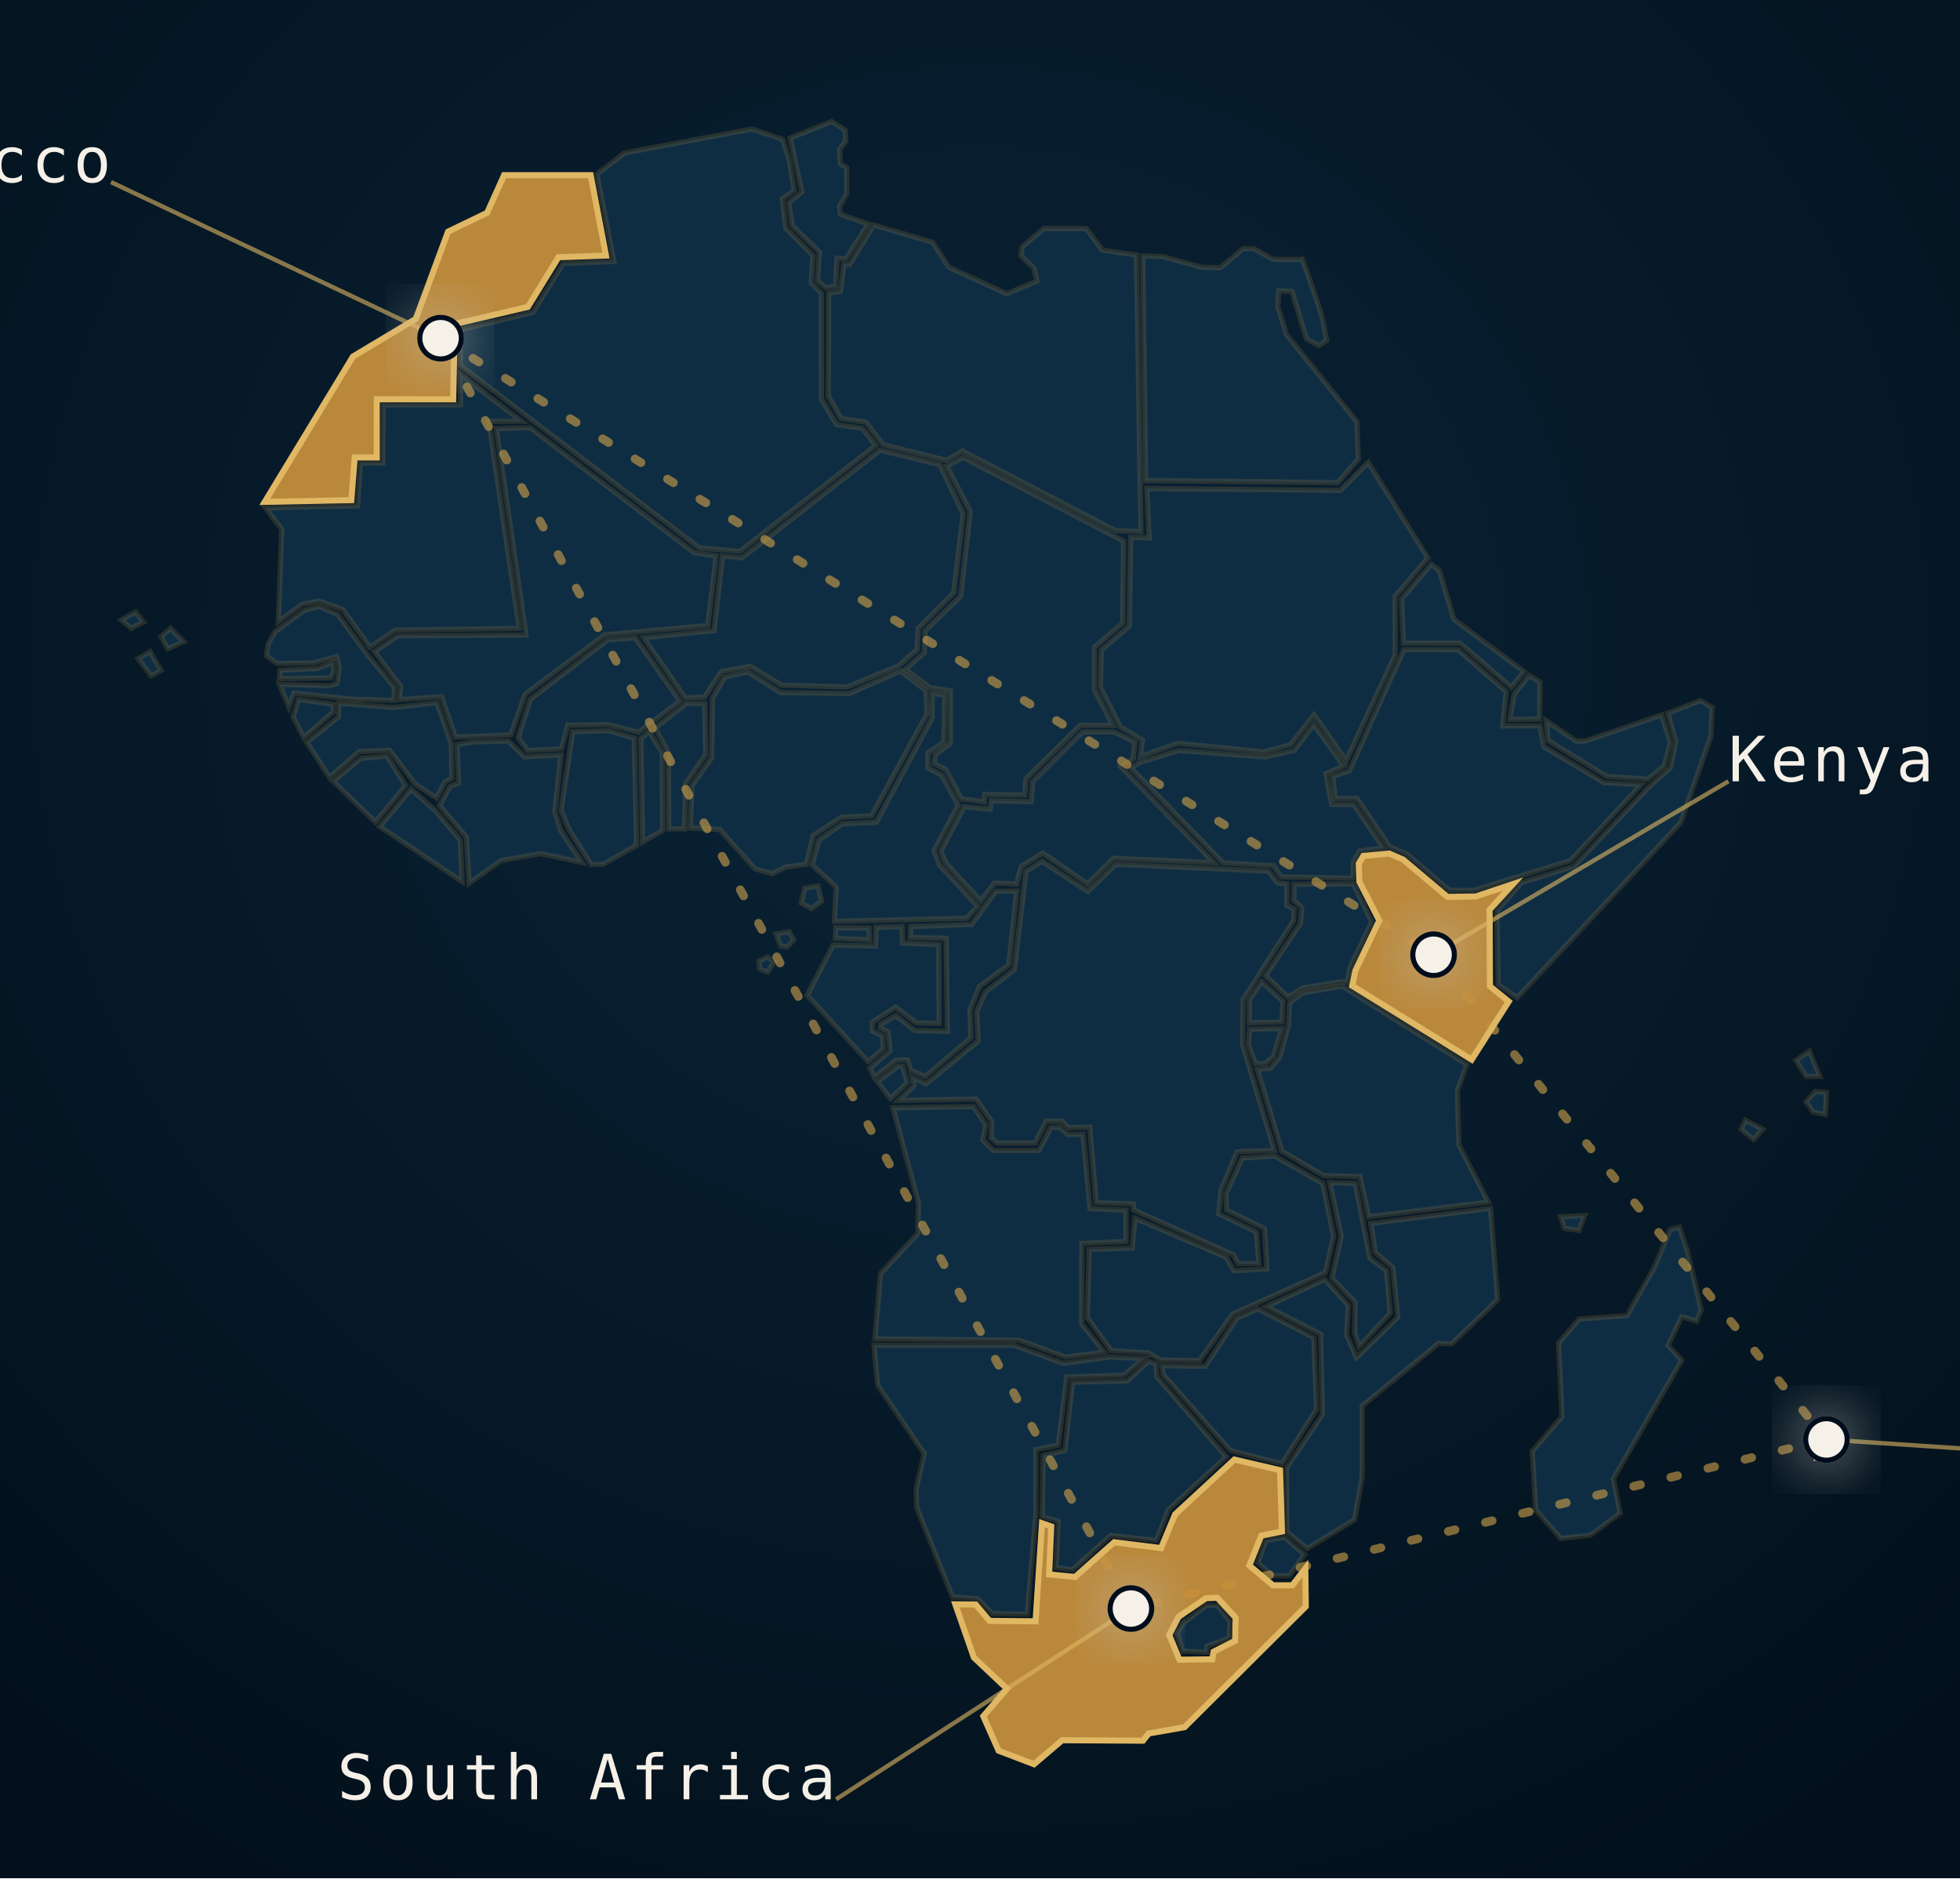
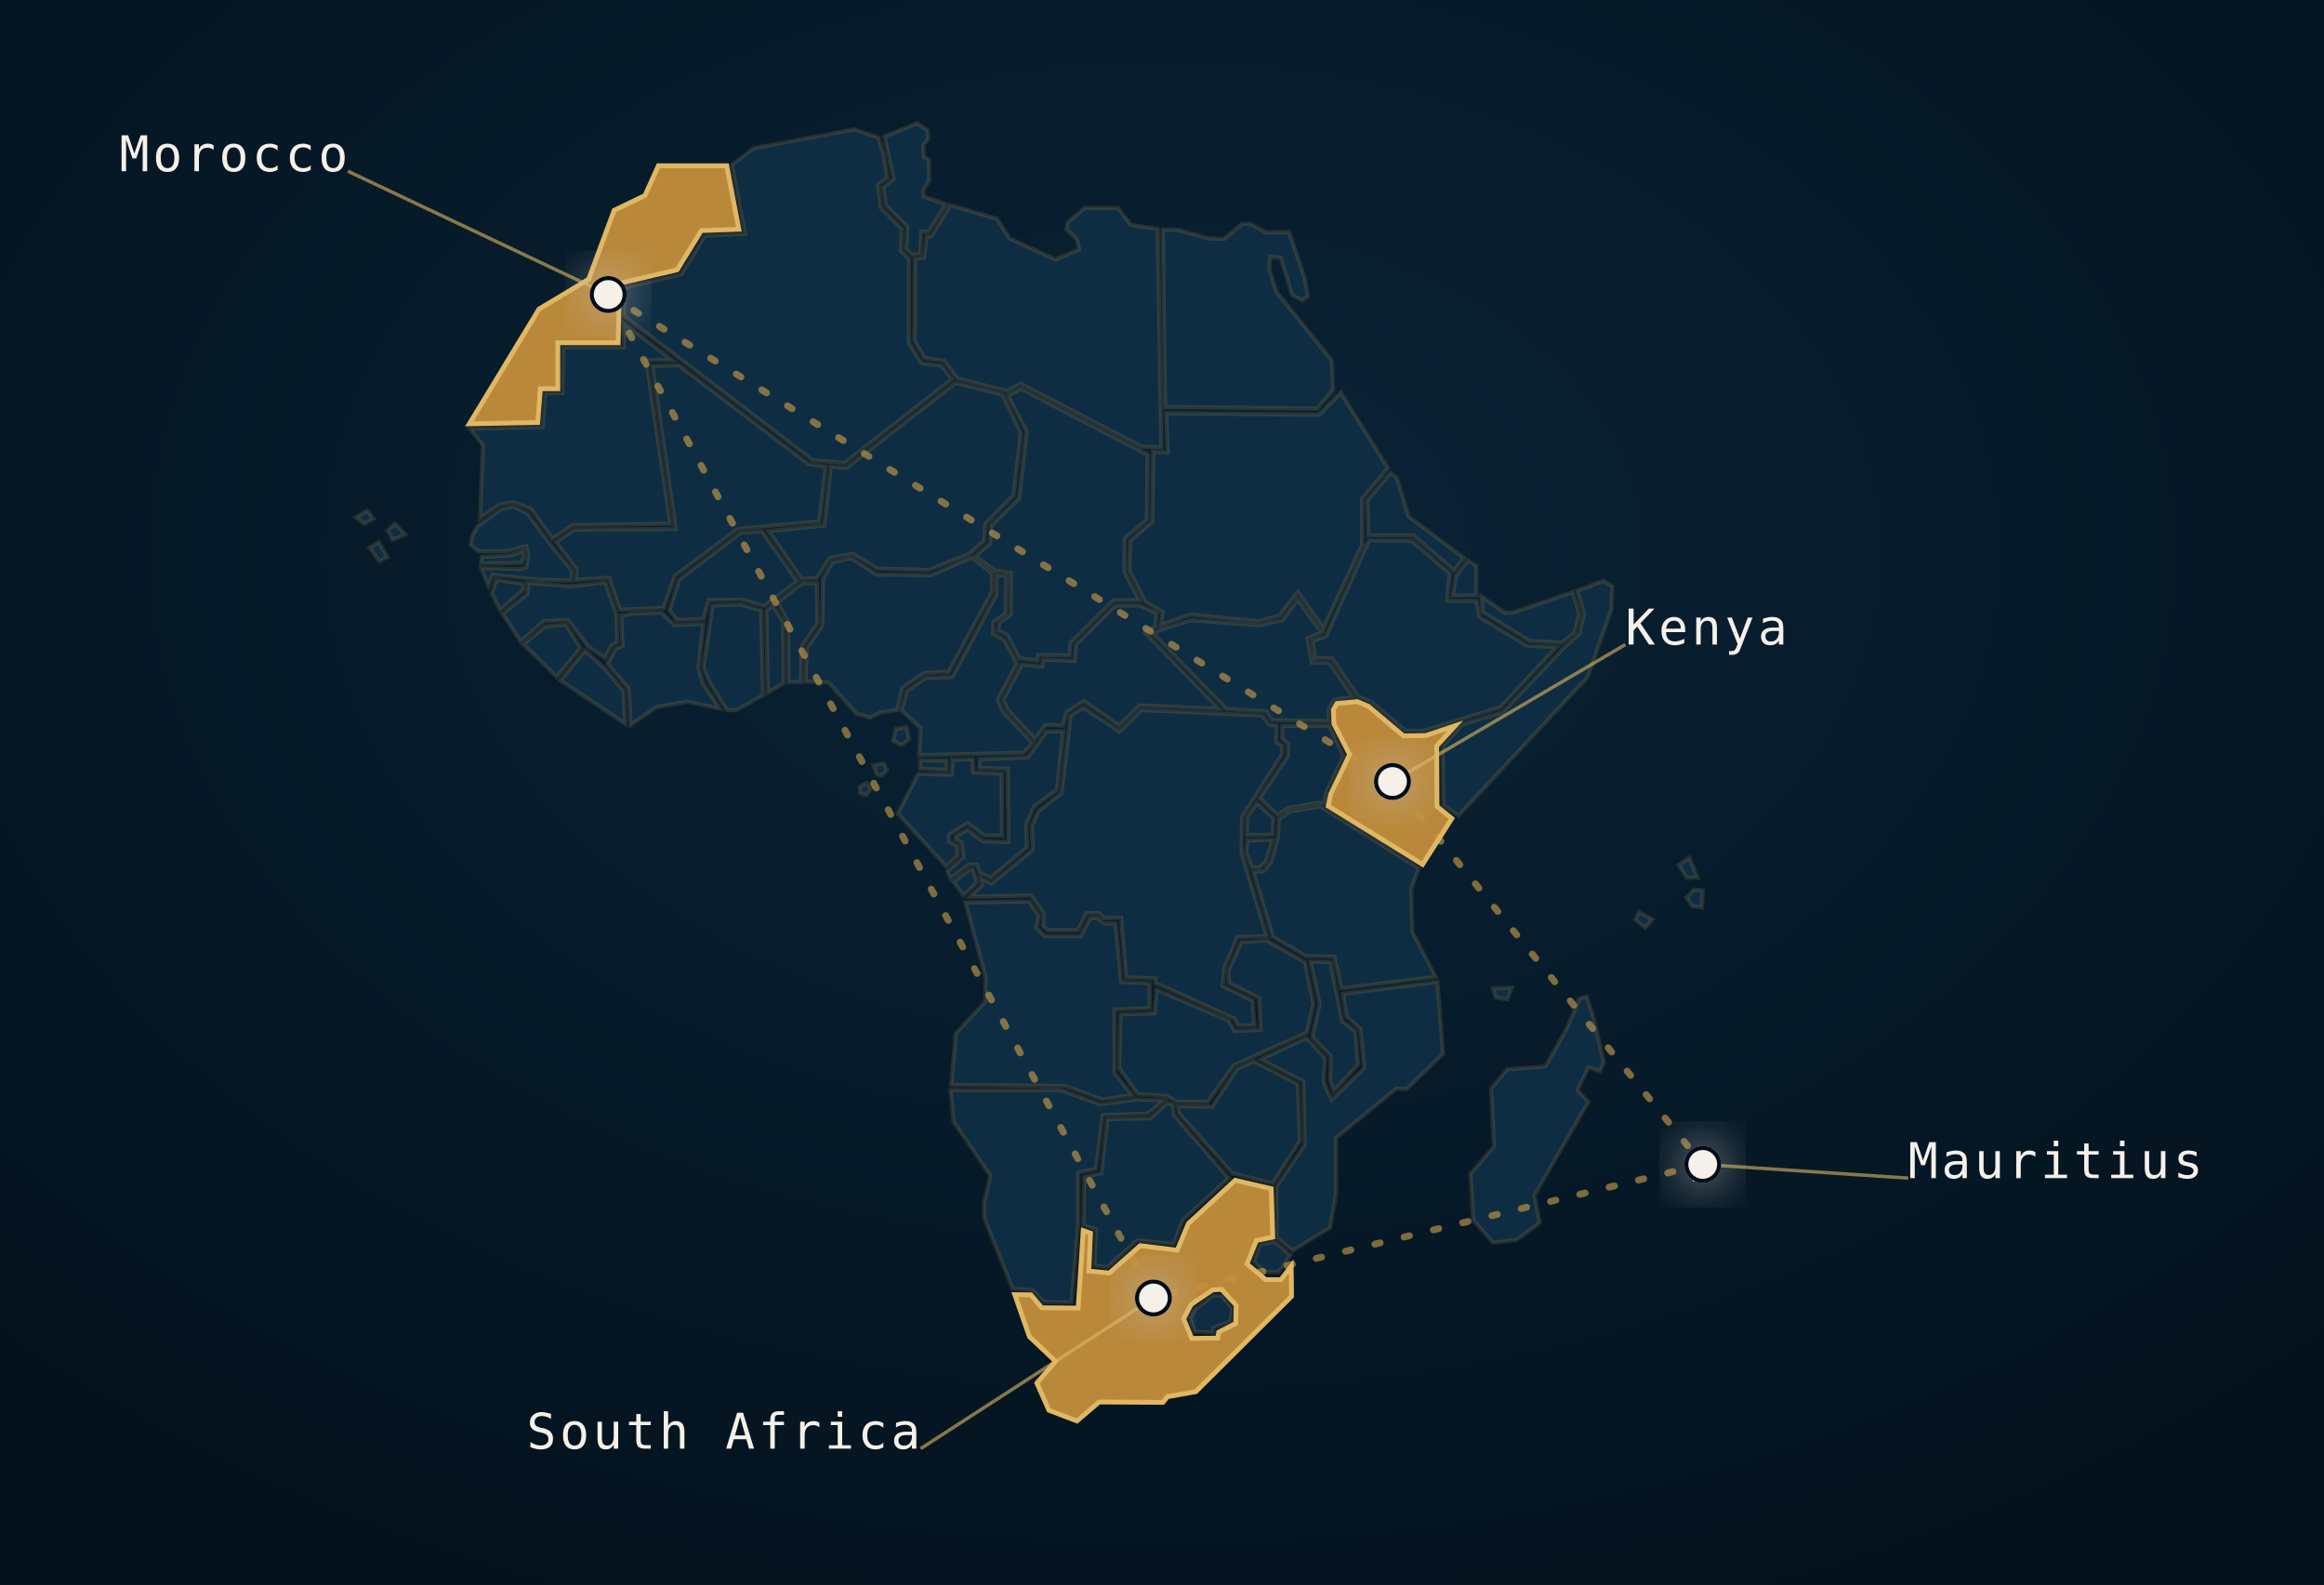
- <svg xmlns="http://www.w3.org/2000/svg" viewBox="334.4 419.7 226.0 216.6" role="img" aria-label="Map of Africa highlighting The African Circuit host countries: Morocco, Kenya, Mauritius and South Africa">
+ <svg xmlns="http://www.w3.org/2000/svg" viewBox="296.4 415.7 339.3 231.4" role="img" aria-label="Map of Africa highlighting The African Circuit host countries: Morocco, Kenya, Mauritius and South Africa">
  <defs>
    <radialGradient id="bgGlow" cx="50%" cy="35%" r="75%">
      <stop offset="0%" stop-color="#0a2437" />
      <stop offset="100%" stop-color="#03101b" />
    </radialGradient>
    <filter id="softGlow" x="-80%" y="-80%" width="260%" height="260%">
      <feGaussianBlur stdDeviation="3.5" result="b" />
      <feMerge>
        <feMergeNode in="b" />
        <feMergeNode in="SourceGraphic" />
      </feMerge>
    </filter>
  </defs>
-   <rect x="334.4" y="419.7" width="226.0" height="216.6" fill="url(#bgGlow)" />
+   <rect x="296.4" y="415.7" width="339.3" height="231.4" fill="url(#bgGlow)" />
  <g id="countries">
    <path d="M424.625,435.764l-3.526-1.186l-14.677,2.758l-3.198,2.429l1.953,10.088l-5.835,0.233l-3.509,5.646l-8.359,2.005l0.025,4.105l27.532,21.048l4.692,0.398l15.654-12.231l-1.565-1.971l-2.938-0.398l-1.764-2.955V453.5l-1.177-1.184l0.199-3.155l-3.13-3.155l-0.389-3.354l1.366-0.986l-0.59-3.553L424.625,435.764L424.625,435.764z" fill="#0f2d42" stroke="rgba(208,161,73,0.16)" stroke-width="0.6" />
    <path d="M437.366,547.461l2.948,11.003l-0.069,3.478l-4.313,4.633l-0.647,7.527l16.597,0.147l5.395,1.954l4.45-0.58l-2.594-3.251l0.01-9.282l5.101-0.217v-3.621l-4.142-0.172l-0.829-8.575l-1.746,0.024l-0.943-0.848l-1.027,0.054l-1.365,2.646h-5.255l-1.22-1.227l0.363-1.738l-1.436-2.101L437.366,547.461L437.366,547.461z" fill="#0f2d42" stroke="rgba(208,161,73,0.16)" stroke-width="0.6" />
    <path d="M435.577,544.453l1.504,1.953l1.945-1.842l-0.571-1.909l-0.483-0.035L435.577,544.453L435.577,544.453z" fill="#0f2d42" stroke="rgba(208,161,73,0.16)" stroke-width="0.6" />
    <path d="M411.512,515.288h1.833l0.104-5.204l2.315-3.363l-0.104-5.852l-2.102-0.052l-3.604,2.816l1.504,2.87L411.512,515.288L411.512,515.288z" fill="#0f2d42" stroke="rgba(208,161,73,0.16)" stroke-width="0.6" />
    <path d="M454.56,594.589l1.858,0.57l-0.26,5.314l1.911,0.26l4.391-3.959l5.273,0.57l1.399-3.545l6.673-6.095l-8.013-9.223l-0.104-1.514l-0.883-0.26l-2.43,2.24l-6.31,0.154l-0.884,7.866l-2.479,0.57L454.56,594.589L454.56,594.589z" fill="#0f2d42" stroke="rgba(208,161,73,0.16)" stroke-width="0.6" />
    <path d="M404.493,493.496l3.146-0.25l5.16,7.295l-4.789,3.613l-3.466-0.892l-4.66,0.062l-0.752,2.73l-3.907,0.19l-1.071-1.461l1.385-4.442L404.493,493.496L404.493,493.496z" fill="#0f2d42" stroke="rgba(208,161,73,0.16)" stroke-width="0.6" />
    <path d="M478.504,538.385l3.691-0.078l-0.959,3.232l-0.935,0.812h-1.142l-0.812-2.187L478.504,538.385L478.504,538.385z" fill="#0f2d42" stroke="rgba(208,161,73,0.16)" stroke-width="0.6" />
    <path d="M428.031,519.428l2.783,2.561l-0.199,3.959l15.266-0.354l1.245-1.399l-4.375-4.711l-0.648-1.703l2.784-5.212l-1.893-3.458l-1.591-0.855v-1.755l1.841-1.202l0.104-5.463l-1.46-0.164l-0.024,2.87l-6.414,11.972l-3.925,0.199l-2.688,1.85L428.031,519.428L428.031,519.428z" fill="#0f2d42" stroke="rgba(208,161,73,0.16)" stroke-width="0.6" />
    <path d="M443.452,519.229l4.028,4.356l1.59-2.057l2.532,0.104l0.544-2.006l2.49-1.556l5.169,3.562l2.982-2.956l11.574,0.51l-10.736-11.082l1.443-0.897l0.198-1.954l-2.438-1.149h-3.58l-5.766,5.715l-0.197,2.351l-4.573-0.146l-0.146,1.003l-2.982-0.305l-2.688,5.108L443.452,519.229L443.452,519.229z" fill="#0f2d42" stroke="rgba(208,161,73,0.16)" stroke-width="0.6" />
    <path d="M440.971,494.983l0.112-2.552l4.098-3.983l1.099-9.785l-2.731-5.221l1.911-0.979l18.498,9.639l-0.113,9.456l-3.259,2.775v4.875l2.136,4.132h-3.77l-6.24,6.173l-0.165,1.867l-4.605-0.061l-0.061,0.846l-2.628-0.345l-1.798-3.397l-1.351-0.666l0.174-1.037l1.693-1.297v-6.066l-2.343-0.363l-2.826-2.102L440.971,494.983L440.971,494.983L440.971,494.983z" fill="#0f2d42" stroke="rgba(208,161,73,0.16)" stroke-width="0.6" />
    <path d="M439.424,526.551l-0.052,1.255l4.131,0.104l0.146,10.728l-3.777-0.104l-2.187-1.703l-1.693,0.951l-0.078,0.476l0.873,0.423l0.251,2.204l-2.334,2.006l0.501,1.057l2.585-2.006h1.244l0.396,1.2l1.644,0.7l5.271-4.46l-0.104-3.259l1.099-2.653l3.38-2.507l0.907-8.479l-2.402,0.009l-2.783,3.812L439.424,526.551L439.424,526.551z" fill="#0f2d42" stroke="rgba(208,161,73,0.16)" stroke-width="0.6" />
    <path d="M388.484,521.562l3.697-2.617l4.6-0.806l4.693,1.013l-2.395-3.622l-0.701-2.213l0.701-6.544l-4.192,0.198l-1.9-1.814l-3.994,0.104l-1.901,0.304l0.198,4.425l-1.002,0.406l-1.203,2.215l3.095,3.62L388.484,521.562L388.484,521.562z" fill="#0f2d42" stroke="rgba(208,161,73,0.16)" stroke-width="0.6" />
    <path d="M438.023,546.597l8.912-0.155l1.808,2.567l-0.069,1.893l0.665,0.605h4.426l1.271-2.499h1.808l0.734,0.742l2.479-0.069l0.735,8.714l4.287,0.139v0.675l11.521,5.195l0.536,1.012h2.411l-0.268-3.648l-4.356-2.092l0.269-2.766l1.876-4.392l4.287-0.139l-3.683-12.224l0.068-5.195l5.826-9.11l0.068-1.278l-0.874-0.477l0.035-2.472l-1.062-0.095l-1.072-1.366l-17.59-0.795l-3.226,3.138l-5.28-3.475l-1.858,1.141l-1.348,11.35l-3.337,2.575l-1.003,2.283l0.179,3.381l-6.017,4.918l-1.6-0.726l0.216,0.94L438.023,546.597L438.023,546.597z" fill="#0f2d42" stroke="rgba(208,161,73,0.16)" stroke-width="0.6" />
    <path d="M508.991,499.771l-0.493,2.903l3.424-0.052l0.052-4.271l-1.253-0.77L508.991,499.771L508.991,499.771z" fill="#0f2d42" stroke="rgba(208,161,73,0.16)" stroke-width="0.6" />
    <path d="M466.16,449.222l2.308,0.062l4.495,1.244l2.135,0.061l2.646-2.213h1.234l2.249,1.245h2.845l0.51-0.035l1.798,5.17l0.51,1.668l0.477,2.498l-0.85,0.622l-1.461-0.734l-1.686-5.498l-1.521-0.111l-0.111,1.867l1.012,3.232l8.1,10.027l0.173,4.305l-2.359,2.723l-22.163-0.251L466.16,449.222L466.16,449.222z" fill="#0f2d42" stroke="rgba(208,161,73,0.16)" stroke-width="0.6" />
    <path d="M427.184,522.134l-0.396,1.703l1.191,0.648l1.143-0.855l-0.397-1.755L427.184,522.134L427.184,522.134z" fill="#0f2d42" stroke="rgba(208,161,73,0.16)" stroke-width="0.6" />
    <path d="M430.771,526.697l-0.054,1.202l3.924,0.198l-0.052-1.356L430.771,526.697L430.771,526.697z" fill="#0f2d42" stroke="rgba(208,161,73,0.16)" stroke-width="0.6" />
    <path d="M496.224,493.859l-0.216-5.093l3.423-3.992l0.926,0.709l1.686,5.637l8.091,6.023l-1.47,1.808l-5.922-5.091L496.224,493.859L496.224,493.859z" fill="#0f2d42" stroke="rgba(208,161,73,0.16)" stroke-width="0.6" />
    <path d="M489.982,508.606l6.292-14.005l6.25,0.035l5.541,4.814l-0.39,3.968h4.296l0.44,2.386l6.95,4.157l4.286,0.217l-8.15,8.756l-11.194,3.449h-2.773l-4.944-4.219l-1.953-0.82l-3.786-5.576l-2.499,0.035l-0.294-2.559L489.982,508.606L489.982,508.606z" fill="#0f2d42" stroke="rgba(208,161,73,0.16)" stroke-width="0.6" />
    <path d="M435.438,526.646l-0.104,2.151l-4.875-0.104l-2.982,5.766l7.012,7.667l1.736-1.453l-0.052-1.503l-1.192-0.554v-1.057l2.688-1.701l2.387,1.807l2.638,0.052l-0.054-9.067l-4.176-0.196l-0.052-1.903L435.438,526.646L435.438,526.646z" fill="#0f2d42" stroke="rgba(208,161,73,0.16)" stroke-width="0.6" />
    <path d="M399.091,513.179l0.968,2.273l2.524,3.959l1.4-0.052l3.819-2.171l-0.268-12.354l-2.957-0.864l-4.141,0.112L399.091,513.179L399.091,513.179z" fill="#0f2d42" stroke="rgba(208,161,73,0.16)" stroke-width="0.6" />
    <path d="M366.719,497.006l-0.111,0.959l5.98-0.086l0.304-0.891l-0.13-0.898l-1.721,0.7L366.719,497.006L366.719,497.006z" fill="#0f2d42" stroke="rgba(208,161,73,0.16)" stroke-width="0.6" />
    <path d="M369.77,505.304l2.629,4.046l3.423-2.974l3.511-0.155l2.922,3.881l2.48,1.635l0.933-1.816l0.83-0.466l-0.061-3.993l-1.65-4.737l-5.065,0.562l-6.267-0.501l-0.034,1.606L369.77,505.304L369.77,505.304z" fill="#0f2d42" stroke="rgba(208,161,73,0.16)" stroke-width="0.6" />
    <path d="M368.196,502.356l1.211,2.395l3.396-2.922l0.035-0.899l-4.003-0.579L368.196,502.356L368.196,502.356z" fill="#0f2d42" stroke="rgba(208,161,73,0.16)" stroke-width="0.6" />
    <path d="M491.142,521.365l2.3,4.484l-2.759,5.783l-0.361,1.754l13.77,8.516l4.271-6.708l-2.161-1.754l-0.043-8.835l2.705-2.956l-4.313,1.435l-3.259,0.044l-5.1-4.305l-1.608-0.692l-2.98,0.276l-0.526,0.883L491.142,521.365L491.142,521.365z" fill="#0f2d42" stroke="rgba(208,161,73,0.16)" stroke-width="0.6" />
    <path d="M470.896,606.829l2.637-2.032l1.245,0.053l1.503,1.875l-0.155,1.877l-2.533,0.934v0.728l-2.792-0.156l-0.674-2.031L470.896,606.829L470.896,606.829z" fill="#0f2d42" stroke="rgba(208,161,73,0.16)" stroke-width="0.6" />
    <path d="M378.198,515.027l9.491,6.345l-0.227-4.805l-2.869-3.38l-2.801-2.481L378.198,515.027L378.198,515.027z" fill="#0f2d42" stroke="rgba(208,161,73,0.16)" stroke-width="0.6" />
    <path d="M429.958,453.518l1.35-0.225l0.397-3.112h0.674l2.758-4.528l6.804,1.979l1.856,2.887l6.69,3.062l3.482-1.47l-0.338-1.471l-1.521-1.469l0.173-1.021l2.473-2.093h4.894l1.856,2.489l3.934,0.57l0.511,31.889l-2.922-0.112l-17.651-9.181l-1.91,1.081l-7.253-1.814l-1.971-2.603l-2.87-0.397l-1.458-2.603L429.958,453.518L429.958,453.518z" fill="#0f2d42" stroke="rgba(208,161,73,0.16)" stroke-width="0.6" />
    <path d="M526.988,561.474l-1.842,4.374l-3.154,5.566l-5.523,0.396l-2.369,2.783l0.397,8.488l-3.423,3.977l0.396,6.761l2.897,3.311l3.423-0.396l3.423-2.524l-0.787-3.977l7.894-13.657l-1.582-1.72l1.582-3.312l1.711,0.526l0.526-1.322l-1.582-6.76l-0.924-2.784L526.988,561.474L526.988,561.474z" fill="#0f2d42" stroke="rgba(208,161,73,0.16)" stroke-width="0.6" />
    <path d="M487.968,567.074l2.689,2.81l-0.053,3.597l0.52,1.514l3.57-3.855l-0.414-4.899l-1.912-1.46l-1.701-8.603l-2.949-0.104l1.34,6.196L487.968,567.074L487.968,567.074z" fill="#0f2d42" stroke="rgba(208,161,73,0.16)" stroke-width="0.6" />
    <path d="M377.584,494.845l2.662-1.823l14.799-0.087l-3.423-23.806l3.907-0.112l18.903,14.428l2.541,0.362l-0.959,8.021l-11.886,1.08l-9.171,6.847l-1.669,4.686l-6.37,0.269l-1.625-4.677l-4.884,0.346l0.189-1.53L377.584,494.845L377.584,494.845z" fill="#0f2d42" stroke="rgba(208,161,73,0.16)" stroke-width="0.6" />
    <path d="M364.998,478.266l1.885,2.463l-0.389,10.65l2.74-1.972l1.952-0.397l2.741,0.985l3.128,4.34l2.939-1.971l14.288-0.199l-3.526-23.866l3.786-0.018l-7.054-5.402l0.009,3.51l-8.93,0.01l-0.043,6.698l-2.567-0.009l-0.328,4.944L364.998,478.266L364.998,478.266z" fill="#0f2d42" stroke="rgba(208,161,73,0.16)" stroke-width="0.6" />
    <path d="M544.89,584.008l-1.312,1.721l0.259,1.857l2.768-2.256L544.89,584.008L544.89,584.008z" fill="#0f2d42" stroke="rgba(208,161,73,0.16)" stroke-width="0.6" />
    <path d="M402.505,439.903h-9.982l-1.954,4.339l-4.504,2.17l-3.719,10.062l-7.243,4.341l-10.174,16.761l9.983-0.199l0.389-4.927h2.541v-6.708h8.81l0.196-8.679l8.42-1.972l3.526-5.723l5.48-0.198L402.505,439.903L402.505,439.903z" fill="#0f2d42" stroke="rgba(208,161,73,0.16)" stroke-width="0.6" />
    <path d="M482.791,596.359l2.326,1.928l5.479-3.335l0.881-4.953v-8.178l8.791-7.191l1.506,0.053l5.322-5.107l-0.828-10.529l-13.81,1.743l0.519,3.338l2.02,1.757l0.57,5.731l-4.756,4.642l-1.141-2.603l0.207-3.44l-2.74-2.973l-6.725,3.13l6.258,3.182l0.209,9.274l-4.141,6.146L482.791,596.359L482.791,596.359z" fill="#0f2d42" stroke="rgba(208,161,73,0.16)" stroke-width="0.6" />
    <path d="M444.221,603.863l2.897,0.208l1.702,1.72l4.037,0.052l0.984-11.462v-7.503l2.585-0.52l0.986-7.867l6.569-0.206l2.323-1.927l-3.933-0.156l-5.325,0.726l-5.739-2.082h-16.13l0.415,4.58l5.376,7.918l-0.934,4.062l0.053,2.136L444.221,603.863L444.221,603.863z" fill="#0f2d42" stroke="rgba(208,161,73,0.16)" stroke-width="0.6" />
    <path d="M413.396,500.17l2.204-0.053l1.988-2.981l3.336-0.597l3.553,2.17l7.58,0.216l5.861-2.386l2.204-1.894l0.164-2.489l4.088-4.123l1.08-9.104l-2.688-5.636l-6.88-1.677l-15.923,12.413l-2.256-0.217l-0.969,8.617l-8.124,0.813L413.396,500.17L413.396,500.17z" fill="#0f2d42" stroke="rgba(208,161,73,0.16)" stroke-width="0.6" />
    <path d="M413.984,515.185l3.389,0.164l4.088,4.557l1.987,0.544l1.558-0.761l2.367-0.328l0.805-3.303l3.225-2.117l3.492-0.163l6.396-11.766l-0.104-2.653l-2.955-2.273l-5.913,2.603l-7.909-0.111l-3.77-2.386l-2.688,0.596l-1.4,2.438l-0.104,6.88l-2.256,3.198L413.984,515.185L413.984,515.185z" fill="#0f2d42" stroke="rgba(208,161,73,0.16)" stroke-width="0.6" />
    <path d="M479.896,532.931l2.429,2.238l-0.104,2.396l-3.769,0.077v-2.646L479.896,532.931L479.896,532.931z" fill="#0f2d42" stroke="rgba(208,161,73,0.16)" stroke-width="0.6" />
    <path d="M372.424,498.771l-5.792-0.141l0,0l1.072,2.603l0.596-1.607l7.271,0.761l0.806-0.028l3.405,0.12l0.121-1.504l-3.111-3.733l-3.467-4.693l-2.152-0.898l-1.661,0.424l0,0l-3.405,2.472l-0.776,1.384l-0.242,1.383l1.253,0.899l4.185-0.061l2.688-0.728l0.303,1.322l-0.241,1.746L372.424,498.771z" fill="#0f2d42" stroke="rgba(208,161,73,0.16)" stroke-width="0.6" />
    <path d="M372.804,509.79l4.884,4.72l3.483-4.227l-2.179-3.415l-3,0.303L372.804,509.79L372.804,509.79z" fill="#0f2d42" stroke="rgba(208,161,73,0.16)" stroke-width="0.6" />
    <path d="M526.703,501.941l3.777-1.452l1.34,0.804l-0.147,3.354l-3.482,9.923l-18.854,20.19l-2.187-1.503l-0.147-8.521l2.835-3.26l6.018-1.857l8.824-9.318l2.31-2.058l0.647-3.008L526.703,501.941L526.703,501.941z" fill="#0f2d42" stroke="rgba(208,161,73,0.16)" stroke-width="0.6" />
    <path d="M476.731,588.02l-6.829,6.311l-1.625,3.898l-5.411-0.674l-4.503,4.002l-2.991-0.294l0.241-5.531l-1.062-0.372l-0.743,11.314l-5.308-0.052l-1.6-1.886l-2.344-0.024l2.137,6.129l3.812,3.604l-2.723,3.172l1.764,3.977l4.08,1.558l3.25-2.767l9.311,0.053l0.667-0.83l4.132-0.728l13.978-13.917l-0.053-4.382l-1.495,1.937h-2.238l-2.723-2.282l1.383-3.44l2.378-0.482l-0.217-7.071L476.731,588.02L476.731,588.02z M473.455,604.011l1.306-0.052l2.118,2.299l-0.061,2.662l-2.481,1.253l-0.155,0.883l-3.785,0.043l-1.186-2.853l1.081-2.092L473.455,604.011L473.455,604.011z" fill="#0f2d42" stroke="rgba(208,161,73,0.16)" stroke-width="0.6" />
    <path d="M489.336,508.019l-2.04,0.898l0.647,3.553h2.542l3.448,5.004l-2.767,0.354l-0.709,1.288l-0.069,1.857l-8.298-0.146l-0.848-1.288l-5.8-0.328l-10.649-10.962l1.063-0.64l4.517-1.364l9.897,0.754l3.366-0.754l2.235-2.996L489.336,508.019z" fill="#0f2d42" stroke="rgba(208,161,73,0.16)" stroke-width="0.6" />
    <path d="M466.144,505.035l-2.55-1.504l-2.325-4.59l0.13-4.271l3.224-2.772l0,0l0.155-10.228l2.127,0.062l-0.242-5.68l22.302,0.198l3.189-3.215l6.881,11.004l-3.77,4.442v6.785l-4.599,9.891l-1.04,2.3l-3.709-5.316l-2.708,3.441l-3.059,0.834l-9.941-1l-4.333,1.541L466.144,505.035z" fill="#0f2d42" stroke="rgba(208,161,73,0.16)" stroke-width="0.6" />
    <path d="M482.531,596.983l-2.169,0.361l-0.935,2.552l1.659,1.513h2.015l1.702-2.446L482.531,596.983L482.531,596.983z" fill="#0f2d42" stroke="rgba(208,161,73,0.16)" stroke-width="0.6" />
    <path d="M492.22,560.017l13.797-1.69l-3.395-6.569l-0.182-6.292l1.098-3.009l-14.367-9.023l-4.502,0.743l-1.564,1.158l-0.139,2.637l-1.012,3.656l-1.055,1.253l-1.514,0.141l2.809,9.418l4.816,2.838l4.195,0.1L492.22,560.017z" fill="#0f2d42" stroke="rgba(208,161,73,0.16)" stroke-width="0.6" />
    <path d="M408.495,516.81l2.316-1.356l-0.053-8.946l-1.504-2.438l-0.967,0.812L408.495,516.81L408.495,516.81z" fill="#0f2d42" stroke="rgba(208,161,73,0.16)" stroke-width="0.6" />
    <path d="M425.516,435.624l4.78-1.927l1.572,1.02l0.061,1.244l-0.734,0.959l0.111,1.703l0.735,0.396v3.061l-0.847,1.418l0.111,0.908l3.207,1.132l-2.584,4.02l-1.012-0.061l-0.173,3.232l-1.124,0.174l-0.959-0.849l0.225-3.284l-3.146-3.061l-0.397-2.662l1.521-1.192L425.516,435.624L425.516,435.624z" fill="#0f2d42" stroke="rgba(208,161,73,0.16)" stroke-width="0.6" />
    <path d="M480.311,532.23l2.619,2.454l1.643-1.045l4.442-0.728l0.762,0.079l0.284-1.688l2.508-5.272l-2.109-4.392l-6.837,0.044l-0.043,1.808l0.917,0.882l-0.139,1.807L480.311,532.23L480.311,532.23z" fill="#0f2d42" stroke="rgba(208,161,73,0.16)" stroke-width="0.6" />
    <path d="M459.78,571.656l2.739,3.802l4.244,0.261l1.504,0.829l4.443,0.053l3.829-5.367l10.702-4.789l0.934-4.219l-1.244-6.043l-5.584-3.181l-3.727,0.26l-1.857,4.114l0.053,1.876l4.391,2.136l0.26,4.642l-3.775,0.208l-0.935-1.564l-10.495-4.479l-0.311,3.44l-4.962,0.155L459.78,571.656L459.78,571.656z" fill="#0f2d42" stroke="rgba(208,161,73,0.16)" stroke-width="0.6" />
    <path d="M468.52,578.226l7.755,8.757l5.946,1.513l3.984-6.248l-0.312-8.281l-6.465-3.337l-2.431,1.098l-3.62,5.524l-5.014-0.053L468.52,578.226L468.52,578.226z" fill="#0f2d42" stroke="rgba(208,161,73,0.16)" stroke-width="0.6" />
    <path d="M514.359,560.013l0.396,1.321l1.711,0.269l0.656-1.72L514.359,560.013L514.359,560.013z" fill="#0f2d42" stroke="rgba(208,161,73,0.16)" stroke-width="0.6" />
    <path d="M535.676,548.87l-0.525,1.062l1.442,1.192l1.056-1.192L535.676,548.87L535.676,548.87z" fill="#0f2d42" stroke="rgba(208,161,73,0.16)" stroke-width="0.6" />
    <path d="M543.049,540.919l-1.582,1.062l1.186,1.857h1.582L543.049,540.919L543.049,540.919z" fill="#0f2d42" stroke="rgba(208,161,73,0.16)" stroke-width="0.6" />
    <path d="M543.706,545.56l-1.055,1.193l0.786,1.192l1.442,0.269l0.13-2.522L543.706,545.56L543.706,545.56z" fill="#0f2d42" stroke="rgba(208,161,73,0.16)" stroke-width="0.6" />
    <path d="M421.911,530.554l0.993-0.502l0.743,0.604l-0.743,1.148l-0.899-0.354L421.911,530.554L421.911,530.554z" fill="#0f2d42" stroke="rgba(208,161,73,0.16)" stroke-width="0.6" />
    <path d="M423.907,527.398l1.496-0.251l0.501,0.951l-0.743,0.805l-0.743-0.104L423.907,527.398L423.907,527.398z" fill="#0f2d42" stroke="rgba(208,161,73,0.16)" stroke-width="0.6" />
    <path d="M350.01,490.264l-1.642,0.942l1.175,0.941l1.409-0.708L350.01,490.264L350.01,490.264z" fill="#0f2d42" stroke="rgba(208,161,73,0.16)" stroke-width="0.6" />
    <path d="M354.046,492.165l-1.071,0.951l0.762,1.409l1.832-0.821L354.046,492.165L354.046,492.165z" fill="#0f2d42" stroke="rgba(208,161,73,0.16)" stroke-width="0.6" />
    <path d="M351.704,494.836l-1.375,0.821l1.479,1.979l1.168-0.612L351.704,494.836L351.704,494.836z" fill="#0f2d42" stroke="rgba(208,161,73,0.16)" stroke-width="0.6" />
    <path d="M512.674,502.797l3.526,2.403l1.046-0.052l8.757-3.008l0.994,3.206l-0.701,2.706l-1.893,1.503l-4.729-0.302l-6.769-4.158L512.674,502.797L512.674,502.797z" fill="#0f2d42" stroke="rgba(208,161,73,0.16)" stroke-width="0.6" />
  </g>
  <path d="M 385.2,458.7 L 499.7,529.8 L 545.0,585.7 L 464.8,605.2 L 385.2,458.7" fill="none" stroke="#d0a149" stroke-width="1" stroke-dasharray="0.8 3.6" stroke-linecap="round" opacity="0.6" />
  <path d="M402.505,439.903h-9.982l-1.954,4.339l-4.504,2.17l-3.719,10.062l-7.243,4.341l-10.174,16.761l9.983-0.199l0.389-4.927h2.541v-6.708h8.81l0.196-8.679l8.42-1.972l3.526-5.723l5.48-0.198L402.505,439.903L402.505,439.903z" fill="#c98f3a" fill-opacity="0.92" stroke="#e0b763" stroke-width="0.7" />
  <path d="M491.142,521.365l2.3,4.484l-2.759,5.783l-0.361,1.754l13.77,8.516l4.271-6.708l-2.161-1.754l-0.043-8.835l2.705-2.956l-4.313,1.435l-3.259,0.044l-5.1-4.305l-1.608-0.692l-2.98,0.276l-0.526,0.883L491.142,521.365L491.142,521.365z" fill="#c98f3a" fill-opacity="0.92" stroke="#e0b763" stroke-width="0.7" />
  <path d="M544.89,584.008l-1.312,1.721l0.259,1.857l2.768-2.256L544.89,584.008L544.89,584.008z" fill="#c98f3a" fill-opacity="0.92" stroke="#e0b763" stroke-width="0.7" />
  <path d="M476.731,588.02l-6.829,6.311l-1.625,3.898l-5.411-0.674l-4.503,4.002l-2.991-0.294l0.241-5.531l-1.062-0.372l-0.743,11.314l-5.308-0.052l-1.6-1.886l-2.344-0.024l2.137,6.129l3.812,3.604l-2.723,3.172l1.764,3.977l4.08,1.558l3.25-2.767l9.311,0.053l0.667-0.83l4.132-0.728l13.978-13.917l-0.053-4.382l-1.495,1.937h-2.238l-2.723-2.282l1.383-3.44l2.378-0.482l-0.217-7.071L476.731,588.02L476.731,588.02z M473.455,604.011l1.306-0.052l2.118,2.299l-0.061,2.662l-2.481,1.253l-0.155,0.883l-3.785,0.043l-1.186-2.853l1.081-2.092L473.455,604.011L473.455,604.011z" fill="#c98f3a" fill-opacity="0.92" stroke="#e0b763" stroke-width="0.7" />
  <line x1="385.2" y1="458.7" x2="347.2" y2="440.7" stroke="#e0b763" stroke-width="0.5" opacity="0.6" />
  <circle cx="385.2" cy="458.7" r="2.4" fill="#f5f0e8" stroke="#03101b" stroke-width="0.6" filter="url(#softGlow)" />
  <text x="347.2" y="440.7" text-anchor="end" font-family="DM Mono, monospace" font-size="7.2" letter-spacing="0.5" fill="#f5f0e8" style="text-transform:uppercase">Morocco</text>
  <line x1="499.7" y1="529.8" x2="533.7" y2="509.8" stroke="#e0b763" stroke-width="0.5" opacity="0.6" />
  <circle cx="499.7" cy="529.8" r="2.4" fill="#f5f0e8" stroke="#03101b" stroke-width="0.6" filter="url(#softGlow)" />
  <text x="533.7" y="509.8" text-anchor="start" font-family="DM Mono, monospace" font-size="7.2" letter-spacing="0.5" fill="#f5f0e8" style="text-transform:uppercase">Kenya</text>
  <line x1="545.0" y1="585.7" x2="575.0" y2="587.7" stroke="#e0b763" stroke-width="0.5" opacity="0.6" />
  <circle cx="545.0" cy="585.7" r="2.4" fill="#f5f0e8" stroke="#03101b" stroke-width="0.6" filter="url(#softGlow)" />
  <text x="575.0" y="587.7" text-anchor="start" font-family="DM Mono, monospace" font-size="7.2" letter-spacing="0.5" fill="#f5f0e8" style="text-transform:uppercase">Mauritius</text>
  <line x1="464.8" y1="605.2" x2="430.8" y2="627.2" stroke="#e0b763" stroke-width="0.5" opacity="0.6" />
  <circle cx="464.8" cy="605.2" r="2.4" fill="#f5f0e8" stroke="#03101b" stroke-width="0.6" filter="url(#softGlow)" />
  <text x="430.8" y="627.2" text-anchor="end" font-family="DM Mono, monospace" font-size="7.2" letter-spacing="0.5" fill="#f5f0e8" style="text-transform:uppercase">South Africa</text>
</svg>
